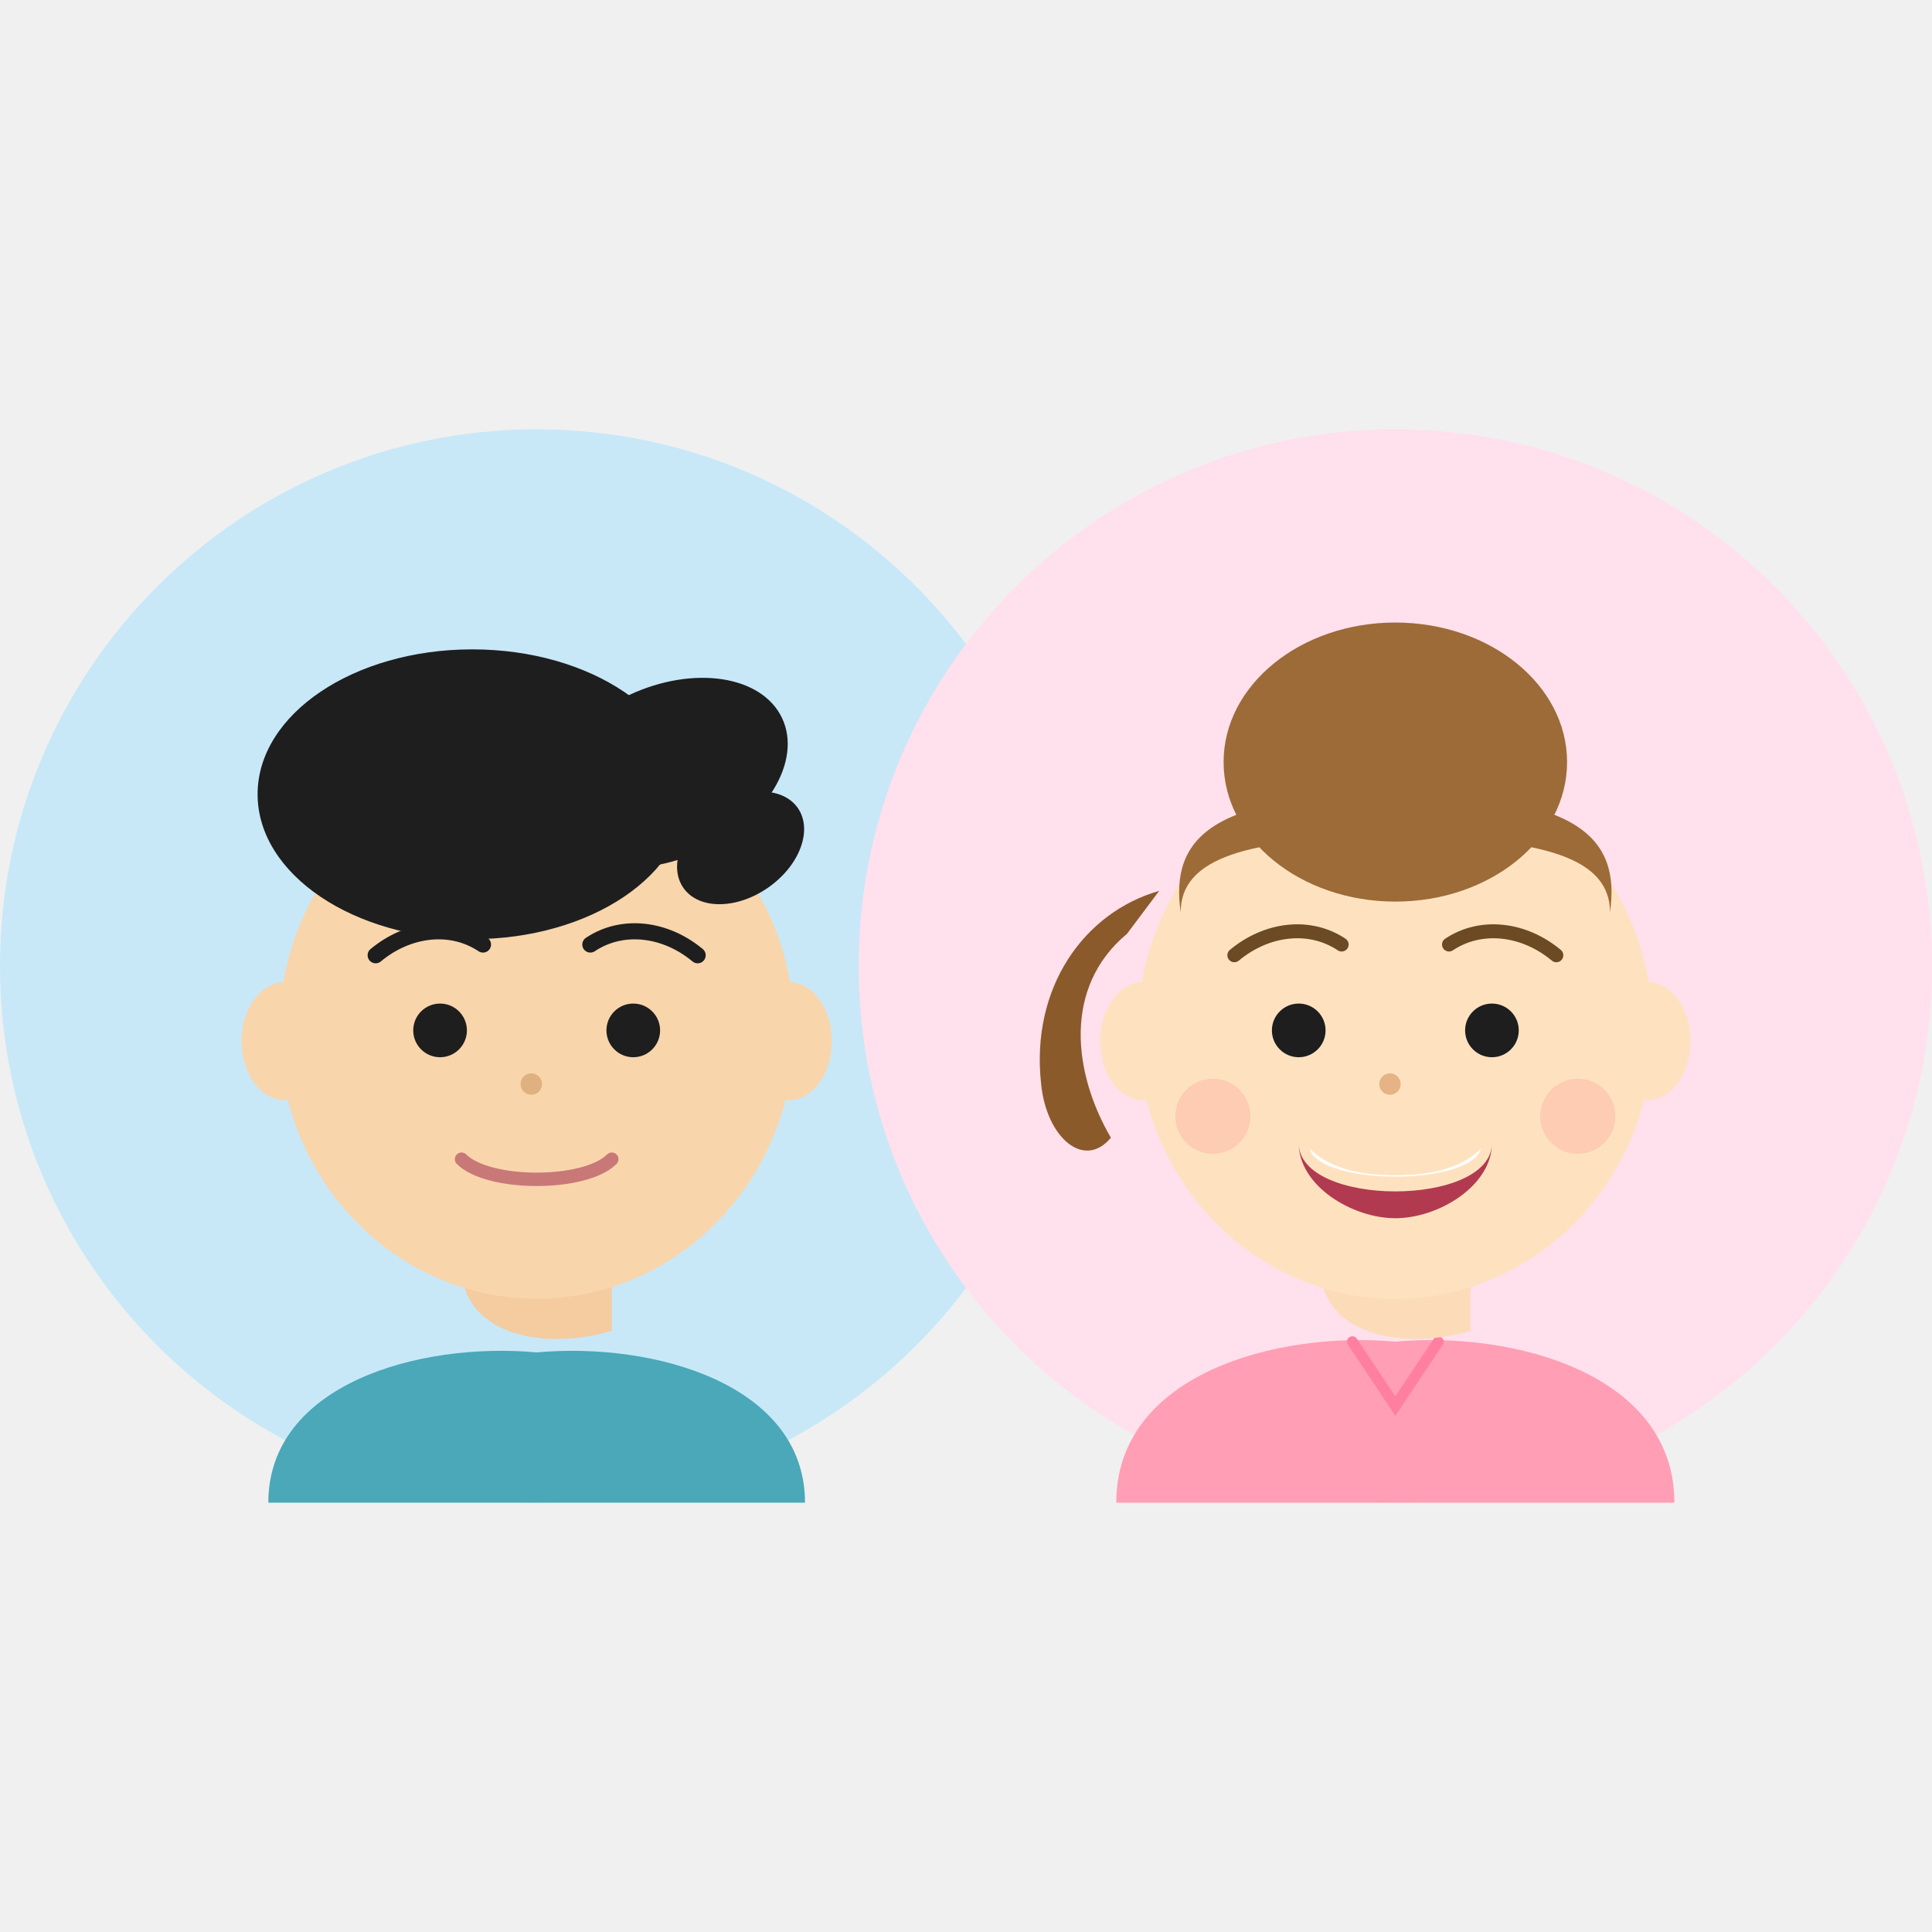
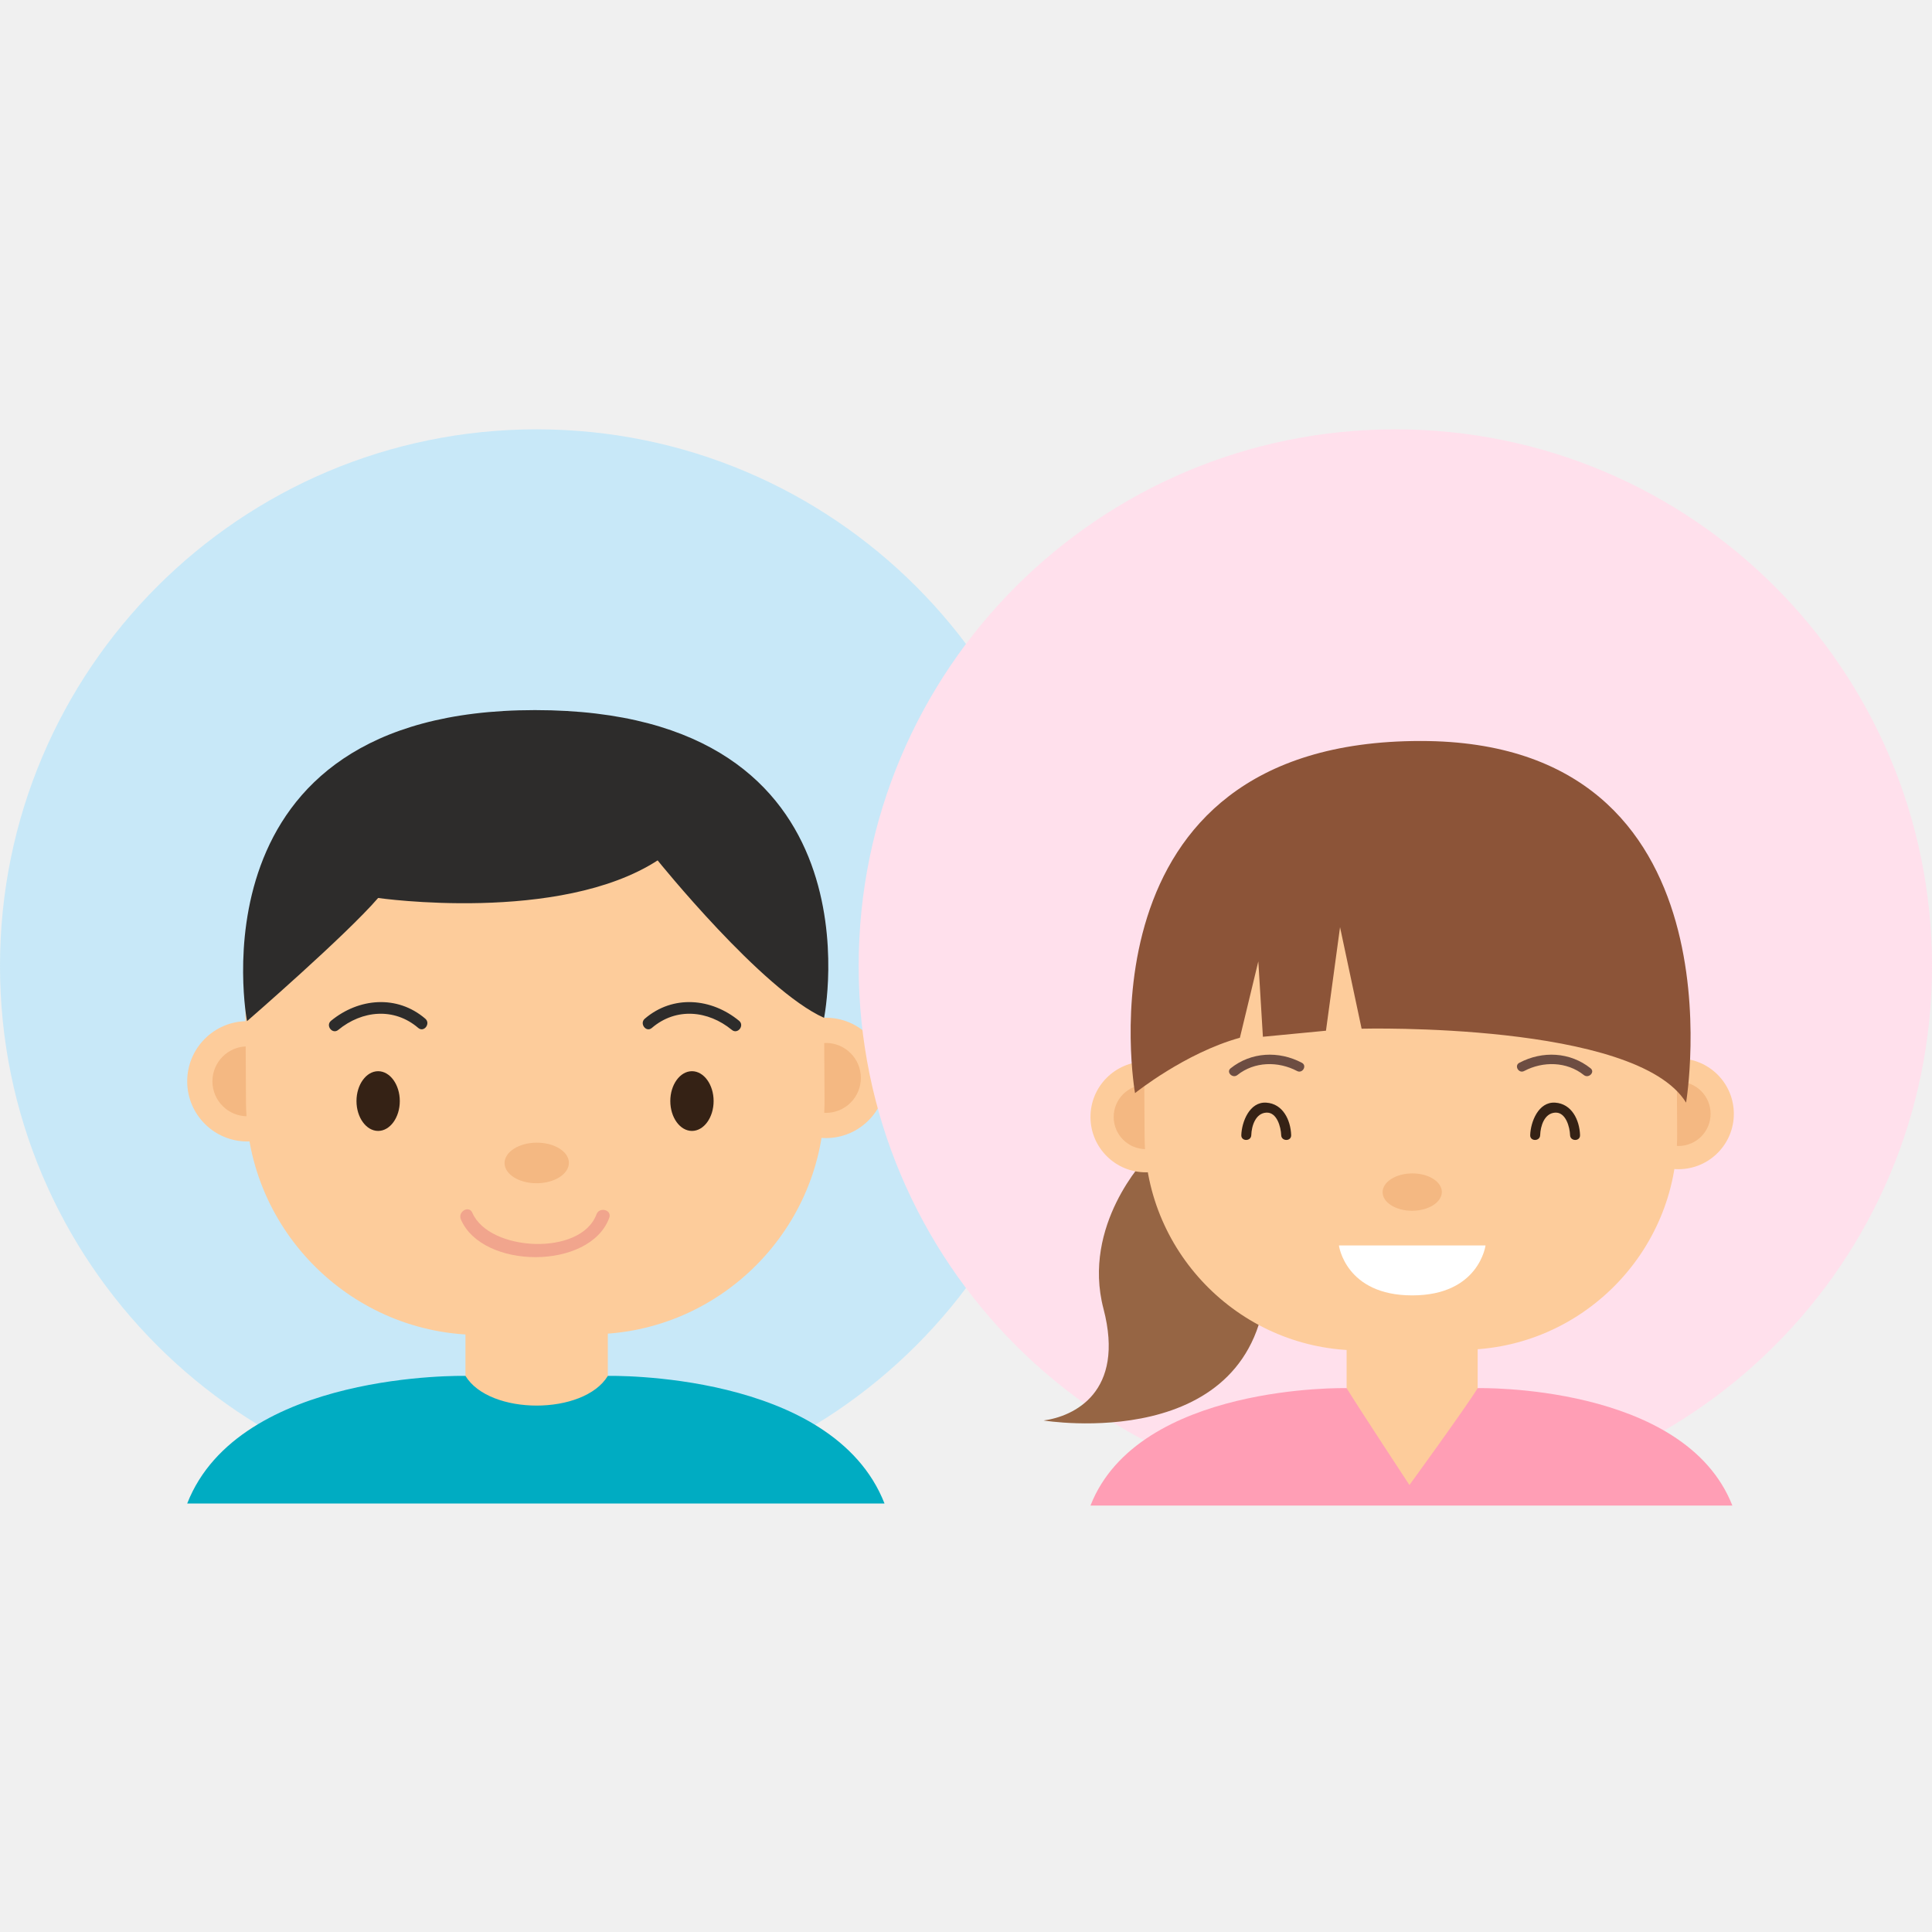
<svg xmlns="http://www.w3.org/2000/svg" width="360" height="360" viewBox="0 0 360 360" fill="none">
  <g transform="translate(0,80)">
    <circle cx="100" cy="100" r="100" fill="#C8E8F8" />
-     <path d="M50 200 C50 178 78 170 100 172 C122 170 150 178 150 200 Z" fill="#4AA8B8" />
-     <path d="M86 156 C86 168 100 172 114 168 L114 156 Z" fill="#F5CBA0" />
-     <ellipse cx="53" cy="114" rx="8" ry="11" fill="#F9D5AC" />
-     <ellipse cx="147" cy="114" rx="8" ry="11" fill="#F9D5AC" />
-     <ellipse cx="100" cy="112" rx="48" ry="50" fill="#F9D5AC" />
-     <ellipse cx="88" cy="68" rx="40" ry="27" fill="#1E1E1E" />
-     <ellipse cx="124" cy="64" rx="24" ry="16" fill="#1E1E1E" transform="rotate(-25 124 64)" />
-     <ellipse cx="138" cy="78" rx="13" ry="9" fill="#1E1E1E" transform="rotate(-35 138 78)" />
-     <path d="M70 98 C76 93 84 92 90 96" stroke="#1E1E1E" stroke-width="3" stroke-linecap="round" />
-     <path d="M110 96 C116 92 124 93 130 98" stroke="#1E1E1E" stroke-width="3" stroke-linecap="round" />
-     <circle cx="82" cy="112" r="5" fill="#1E1E1E" />
-     <circle cx="118" cy="112" r="5" fill="#1E1E1E" />
-     <circle cx="99" cy="122" r="2" fill="#D9A876" opacity="0.8" />
-     <path d="M86 136 C91 141 109 141 114 136" stroke="#C97878" stroke-width="2.5" stroke-linecap="round" />
+     <g transform="translate(30.00, 47.47) scale(1.6157)">
+       <path d="M35.113,71.430 L51.533,71.430 L51.533,88.142 L35.113,88.142 Z" fill="#fdcc9b" />
+       <path d="M16.900,45.771 C16.923,49.604 13.834,52.727 10.004,52.750 C6.169,52.775 3.045,49.686 3.022,45.854 C3.000,42.021 6.088,38.895 9.921,38.874 C13.754,38.851 16.877,41.940 16.900,45.771 Z" fill="#fdcc9b" />
+       <path d="M13.991,45.787 C14.006,48.014 12.210,49.829 9.985,49.844 C7.761,49.855 5.944,48.062 5.930,45.835 C5.918,43.607 7.712,41.794 9.937,41.783 C12.165,41.767 13.977,43.562 13.991,45.787 Z" fill="#f4b882" />
+       <path d="M83.625,45.378 C83.648,49.210 80.559,52.336 76.727,52.357 C72.894,52.382 69.768,49.293 69.745,45.460 C69.723,41.628 72.812,38.504 76.645,38.481 C80.477,38.458 83.600,41.547 83.625,45.378 Z" fill="#fdcc9b" />
+       <path d="M80.713,45.396 C80.728,47.623 78.933,49.437 76.708,49.451 C74.483,49.462 72.667,47.669 72.653,45.441 C72.640,43.217 74.433,41.401 76.662,41.387 C78.888,41.375 80.699,43.168 80.713,45.396 Z" fill="#f4b882" />
+       <path d="M76.525,47.852 C76.614,62.688 64.546,74.897 49.711,74.984 L36.937,75.057 C22.100,75.146 9.891,63.079 9.802,48.245 L9.736,36.636 C9.647,21.799 21.714,9.590 36.548,9.502 L49.324,9.426 C64.160,9.340 76.372,21.405 76.458,36.242 L76.525,47.852 Z" fill="#fdcc9b" />
+       <path d="M47.042,55.203 C47.049,56.495 45.394,57.554 43.347,57.567 C41.298,57.579 39.631,56.541 39.622,55.246 C39.615,53.955 41.271,52.898 43.319,52.887 C45.365,52.873 47.033,53.913 47.042,55.203 Z" fill="#f4b882" />
+       <path d="M63.732,48.089 C63.732,49.983 62.608,51.533 61.235,51.533 C59.861,51.533 58.737,49.983 58.737,48.089 C58.737,46.195 59.861,44.645 61.235,44.645 C62.608,44.645 63.732,46.195 63.732,48.089 Z" fill="#352215" />
+       <path d="M27.540,48.089 C27.540,49.983 26.416,51.533 25.042,51.533 C23.669,51.533 22.545,49.983 22.545,48.089 C22.545,46.195 23.669,44.645 25.042,44.645 C26.416,44.645 27.540,46.195 27.540,48.089 Z" fill="#352215" />
+       <path d="M56.609,39.655 C59.400,37.262 63.092,37.626 65.837,39.884 C66.506,40.433 67.333,39.378 66.667,38.830 C63.487,36.215 59.054,35.798 55.798,38.588 C55.145,39.146 55.951,40.220 56.609,39.655 Z" fill="#2d2c2b" />
+       <path d="M29.668,39.655 C26.877,37.262 23.185,37.626 20.440,39.884 C19.771,40.433 18.944,39.378 19.610,38.830 C22.790,36.215 27.223,35.798 30.479,38.588 C31.132,39.146 30.326,40.220 29.668,39.655 Z" fill="#2d2c2b" />
+       <path d="M34.586,61.745 C37.087,67.537 49.456,67.601 51.694,61.563 C52.039,60.635 50.560,60.240 50.220,61.156 C48.420,66.009 37.845,65.459 35.907,60.973 C35.516,60.070 34.197,60.849 34.586,61.745 Z" fill="#f1a58d" />
+       <path d="M51.533,79.785 C48.763,84.350 37.883,84.350 35.113,79.785 C35.113,79.785 9.022,79.181 3.022,94.500 L43.139,94.500 L43.323,94.500 L83.441,94.500 C77.440,79.181 51.533,79.785 51.533,79.785 Z" fill="#00acc2" />
+       <path d="M9.921,38.874 C9.921,38.874 21.309,29.000 25.041,24.667 C25.041,24.667 45.942,27.666 57.276,20.333 C57.276,20.333 69.334,35.314 76.472,38.491 C76.472,38.491 83.625,3.000 43.130,3.000 C3.022,3.000 9.921,38.874 9.921,38.874 Z" fill="#2d2c2b" />
+     </g>
  </g>
  <g transform="translate(160,80)">
    <circle cx="100" cy="100" r="100" fill="#FFE0EC" />
-     <path d="M48 200 C48 176 78 168 100 170 C122 168 152 176 152 200 Z" fill="#FF9EB5" />
-     <path d="M92 170 L100 182 L108 170" stroke="#FF7FA0" stroke-width="2" stroke-linecap="round" />
-     <path d="M56 86 C42 90 32 104 34 122 C35 132 42 138 47 132 C40 120 38 104 50 94 Z" fill="#8B5A2B" />
-     <path d="M86 156 C86 168 100 172 114 168 L114 156 Z" fill="#FCDCB8" />
-     <ellipse cx="53" cy="114" rx="8" ry="11" fill="#FEE2C0" />
-     <ellipse cx="147" cy="114" rx="8" ry="11" fill="#FEE2C0" />
-     <ellipse cx="100" cy="112" rx="48" ry="50" fill="#FEE2C0" />
-     <ellipse cx="100" cy="62" rx="32" ry="26" fill="#9C6B37" />
-     <path d="M60 90 C58 76 66 68 100 68 C134 68 142 76 140 90 C140 80 128 76 100 76 C72 76 60 80 60 90 Z" fill="#9C6B37" />
-     <path d="M70 98 C76 93 84 92 90 96" stroke="#6B4A24" stroke-width="2.6" stroke-linecap="round" />
-     <path d="M110 96 C116 92 124 93 130 98" stroke="#6B4A24" stroke-width="2.6" stroke-linecap="round" />
-     <circle cx="82" cy="112" r="5" fill="#1E1E1E" />
-     <circle cx="118" cy="112" r="5" fill="#1E1E1E" />
-     <circle cx="99" cy="122" r="2" fill="#E0A878" opacity="0.8" />
-     <circle cx="66" cy="128" r="7" fill="#FFA8A0" opacity="0.4" />
-     <circle cx="134" cy="128" r="7" fill="#FFA8A0" opacity="0.4" />
-     <path d="M82 133 C82 145 118 145 118 133 C118 141 108 147 100 147 C92 147 82 141 82 133 Z" fill="#B23A50" />
-     <path d="M84 134 C86 141 114 141 116 134 C112 138 106 139 100 139 C94 139 88 138 84 134 Z" fill="white" />
+     <g transform="translate(30.00, 53.61) scale(1.4873)">
+       <path d="M15.810,55.303 C15.810,55.303 7.750,63.630 10.500,74.130 C13.250,84.630 6.750,87.630 3.000,88.130 C3.000,88.130 29.660,92.540 30.941,70.630 C32.222,48.720 20.870,51.476 15.810,55.303 Z" fill="#966544" />
+       <path d="M40.962,75.720 L57.381,75.720 L57.381,97.214 L40.962,97.214 Z" fill="#fdcc9b" />
+       <path d="M22.750,50.061 C22.771,53.894 19.683,57.017 15.853,57.040 C12.019,57.065 8.895,53.976 8.872,50.144 C8.850,46.311 11.938,43.185 15.771,43.164 C19.603,43.141 22.727,46.230 22.750,50.061 Z" fill="#fdcc9b" />
+       <path d="M19.840,50.077 C19.855,52.305 18.059,54.120 15.834,54.135 C13.610,54.145 11.793,52.352 11.779,50.126 C11.766,47.898 13.561,46.085 15.785,46.074 C18.014,46.057 19.826,47.852 19.840,50.077 Z" fill="#f4b882" />
+       <path d="M89.474,49.668 C89.497,53.500 86.408,56.626 82.575,56.647 C78.743,56.672 75.617,53.583 75.594,49.750 C75.571,45.918 78.661,42.794 82.493,42.771 C86.326,42.748 89.449,45.837 89.474,49.668 Z" fill="#fdcc9b" />
+       <path d="M86.562,49.686 C86.578,51.913 84.782,53.727 82.557,53.741 C80.333,53.752 78.516,51.959 78.502,49.731 C78.489,47.507 80.282,45.691 82.512,45.677 C84.737,45.665 86.549,47.458 86.562,49.686 Z" fill="#f4b882" />
+       <path d="M82.374,52.142 C82.463,66.978 70.396,79.187 55.560,79.275 L42.785,79.347 C27.950,79.437 15.740,67.370 15.651,52.536 L15.584,40.926 C15.497,26.089 27.562,13.880 42.396,13.793 L55.174,13.717 C70.010,13.630 82.222,25.696 82.307,40.533 L82.374,52.142 Z" fill="#fdcc9b" />
+       <path d="M52.891,59.493 C52.898,60.784 51.243,61.843 49.196,61.856 C47.147,61.868 45.479,60.831 45.471,59.536 C45.463,58.245 47.120,57.187 49.168,57.177 C51.214,57.163 52.881,58.202 52.891,59.493 Z" fill="#f4b882" />
+       <path d="M49.180,66.198 L39.996,66.198 C39.996,66.198 40.809,72.458 49.180,72.458 C57.554,72.458 58.366,66.198 58.366,66.198 L49.180,66.198 Z" fill="#ffffff" />
+       <path d="M65.211,52.380 C65.248,51.253 65.727,49.645 67.084,49.561 C68.431,49.477 68.923,51.387 68.956,52.380 C68.982,53.184 70.232,53.187 70.206,52.380 C70.145,50.504 69.179,48.442 67.084,48.311 C64.996,48.180 64.016,50.709 63.961,52.380 C63.935,53.187 65.185,53.184 65.211,52.380 Z" fill="#352215" />
+       <path d="M29.018,52.380 C29.055,51.254 29.535,49.646 30.891,49.561 C32.238,49.477 32.731,51.386 32.764,52.380 C32.790,53.184 34.040,53.187 34.014,52.380 C33.953,50.503 32.986,48.442 30.891,48.311 C28.803,48.180 27.823,50.710 27.768,52.380 C27.742,53.187 28.992,53.184 29.018,52.380 Z" fill="#352215" />
+       <path d="M57.381,84.076 C55.950,86.434 48.831,96.215 48.831,96.215 C48.831,96.215 42.301,86.283 40.962,84.076 C40.962,84.076 14.871,83.472 8.871,98.791 L48.988,98.791 L49.172,98.791 L89.290,98.791 C83.289,83.472 57.381,84.076 57.381,84.076 Z" fill="#FF9EB5" />
+       <path d="M63.202,44.348 C65.576,43.095 68.556,43.152 70.681,44.852 C71.278,45.327 72.128,44.488 71.526,44.006 C68.959,41.955 65.493,41.789 62.600,43.317 C61.920,43.676 62.523,44.705 63.202,44.348 Z" fill="#6d4d42" />
+       <path d="M34.756,44.348 C32.381,43.095 29.401,43.152 27.276,44.852 C26.681,45.327 25.831,44.488 26.431,44.006 C28.998,41.955 32.464,41.789 35.358,43.317 C36.037,43.676 35.435,44.705 34.756,44.348 Z" fill="#6d4d42" />
+       <path d="M83.491,48.306 C83.491,48.306 91.133,3.000 50.234,3.000 C6.595,3.000 14.453,47.115 14.453,47.115 C14.453,47.115 20.730,42.075 27.591,40.180 L29.900,30.609 L30.473,40.056 L38.375,39.298 L40.138,26.327 L42.840,39.046 C42.840,39.046 77.268,38.164 83.491,48.306 Z" fill="#8c5438" />
+     </g>
  </g>
</svg>
